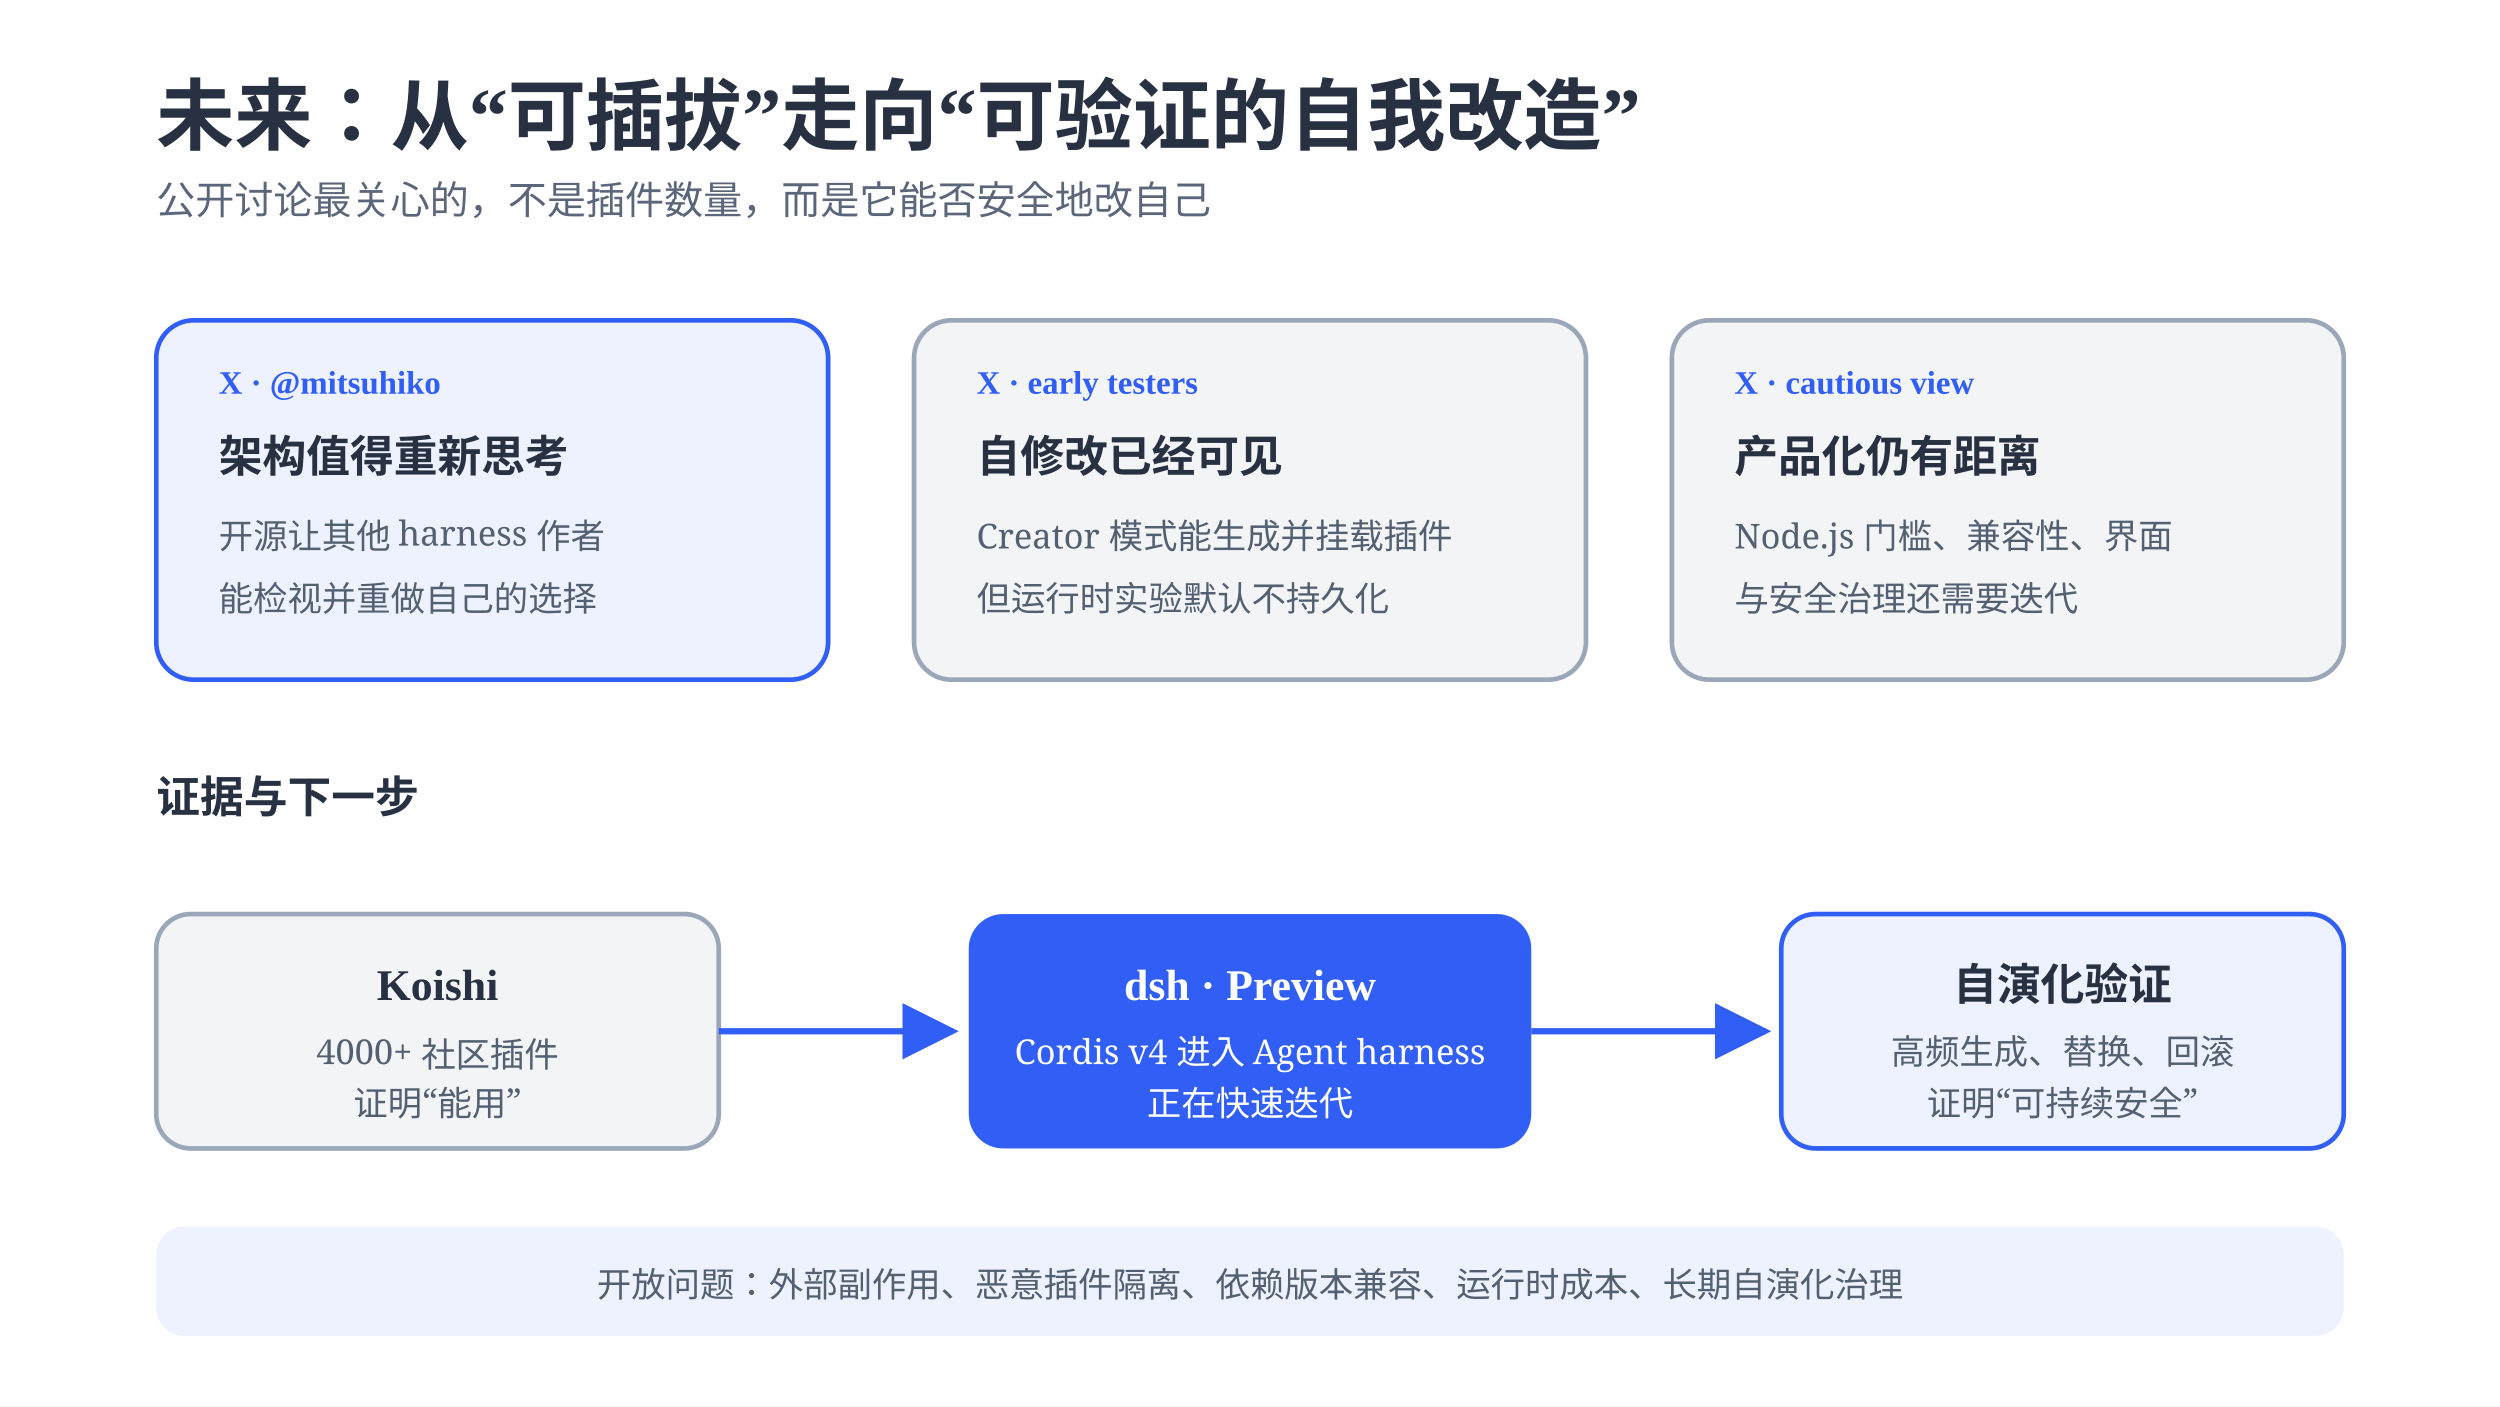
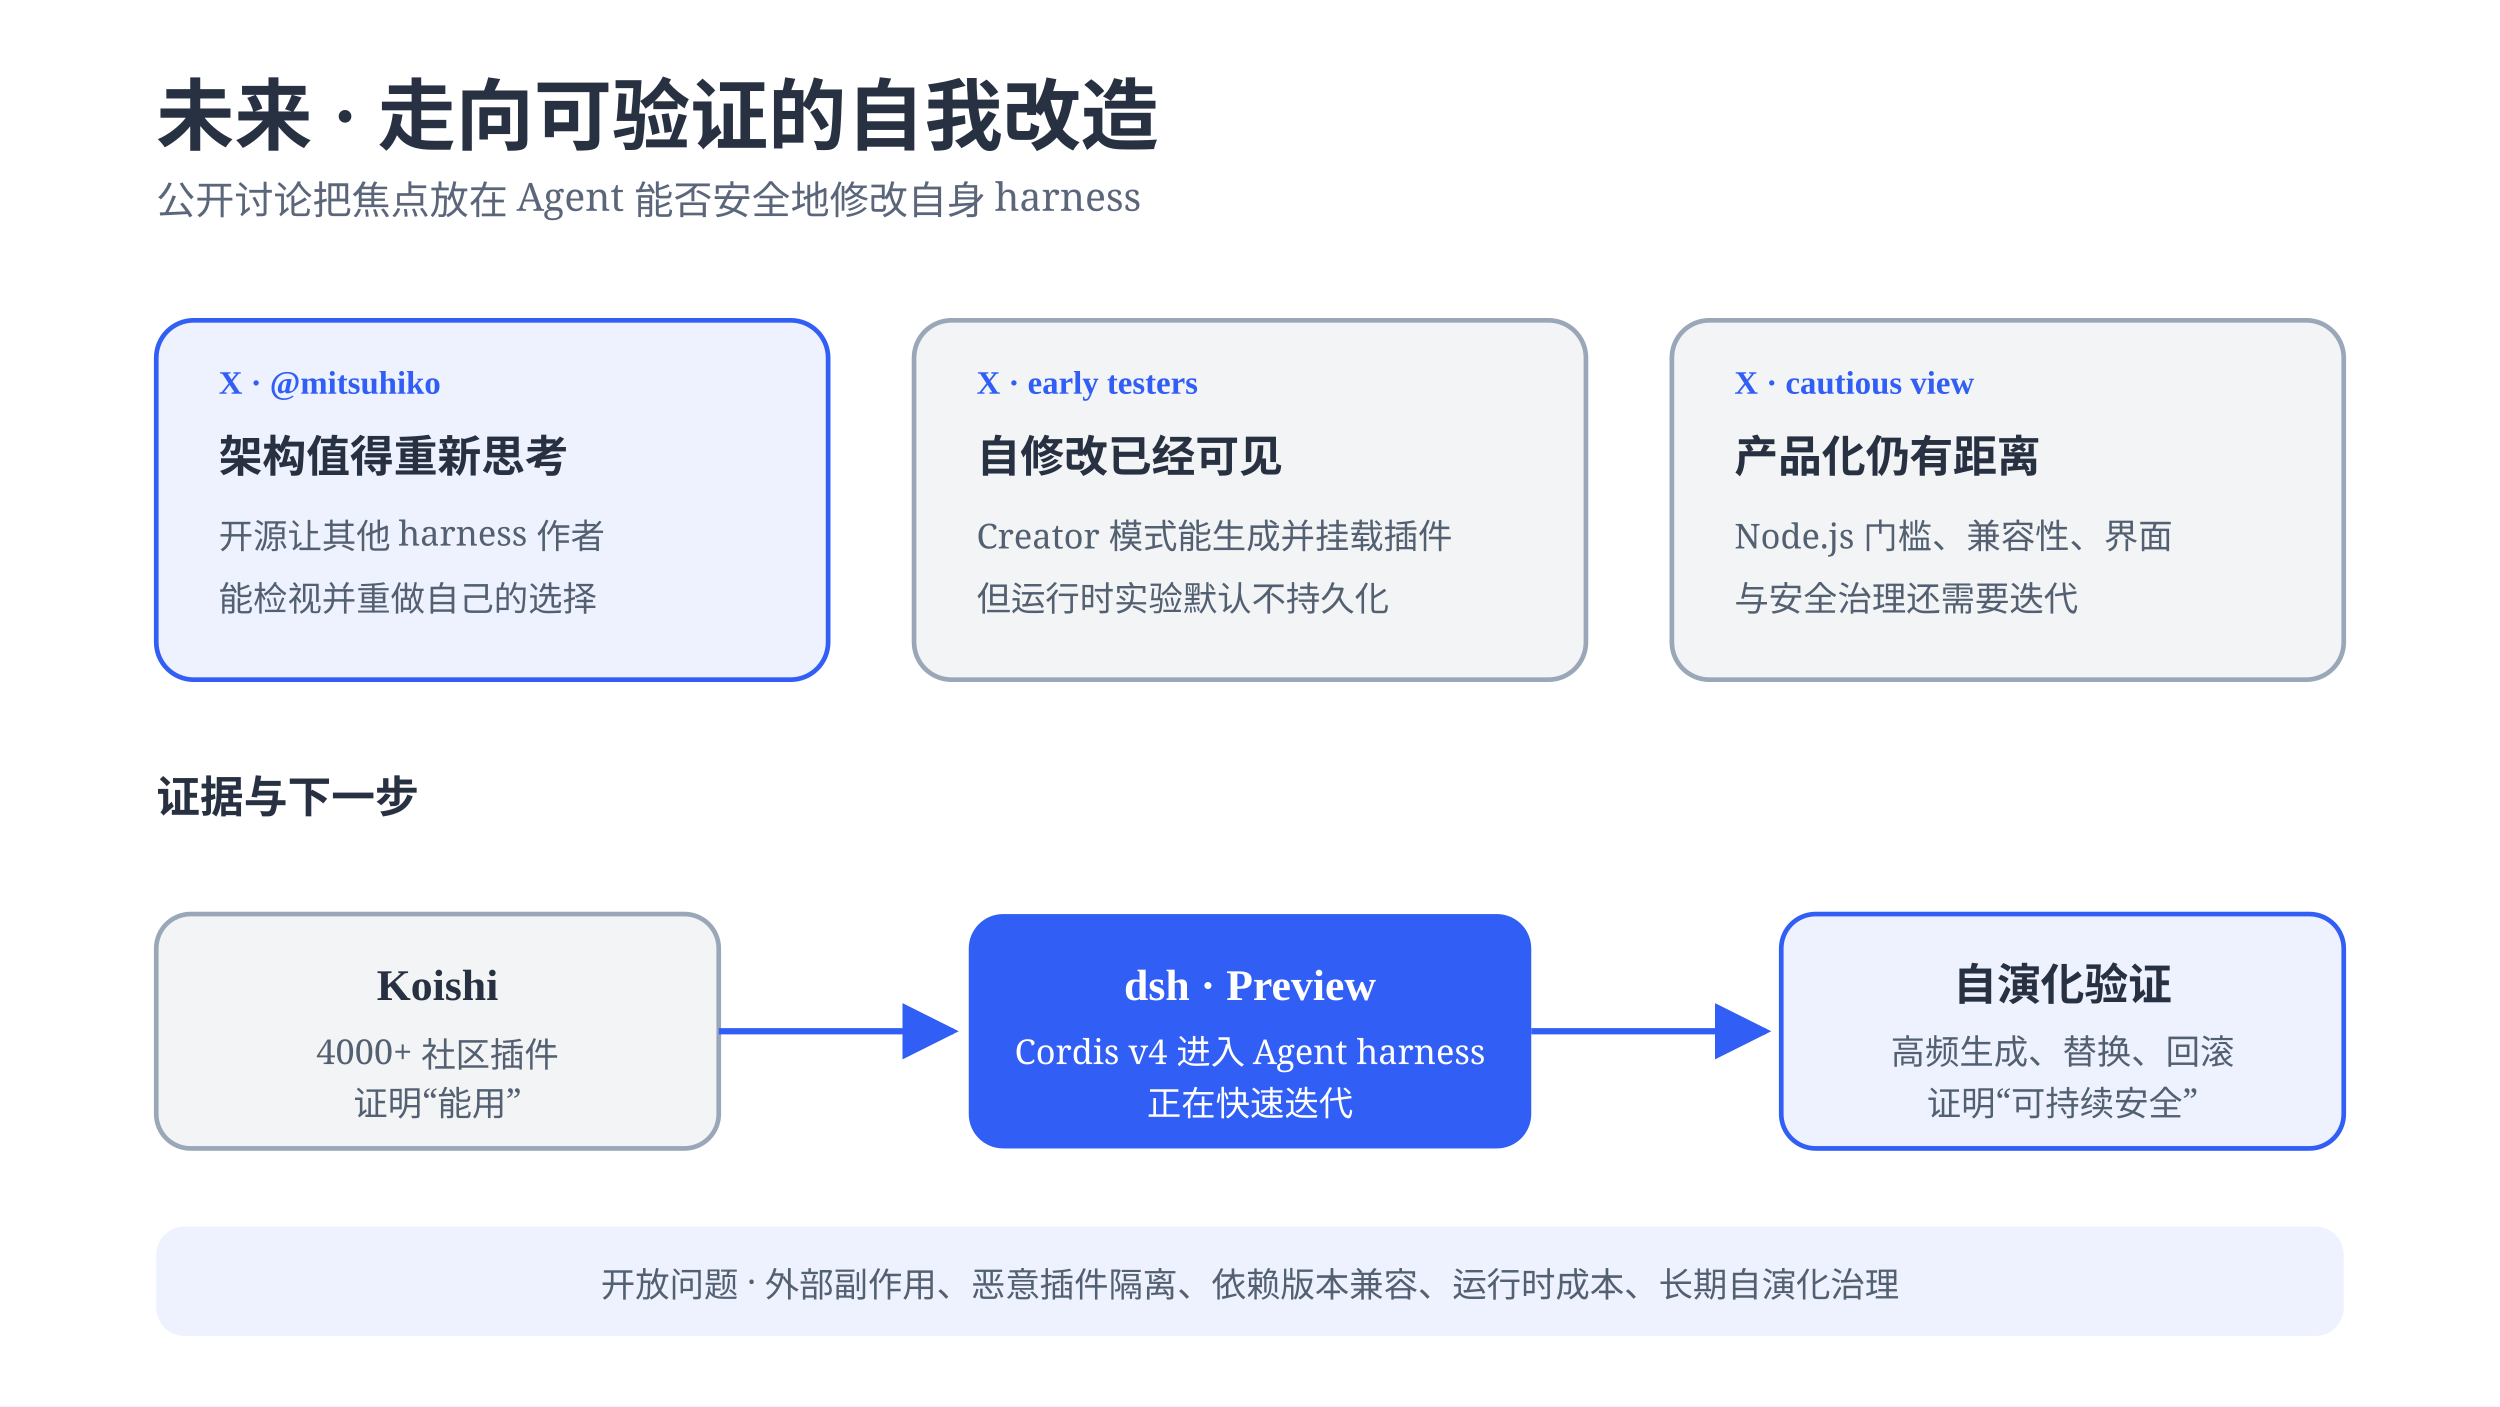
<svg xmlns="http://www.w3.org/2000/svg" viewBox="0 0 1600 900" role="img" aria-labelledby="title desc">
  <defs>
    <marker id="a" viewBox="0 0 10 10" refX="9" refY="5" markerWidth="9" markerHeight="9" orient="auto">
      <path d="M0 0L10 5L0 10z" fill="#315EF5" />
    </marker>
    <style>.zh{font-family:SimSun,"Songti SC",serif}.mix{font-family:"Times New Roman",SimSun,"Songti SC",serif}.t{font-size:50px;font-weight:700;fill:#273142}.sub{font-size:25px;fill:#5c667a}.h{font-size:28px;font-weight:700;fill:#273142}.p{font-size:22px;fill:#526071}.ih{font-size:28px;font-weight:700;fill:#fff}.ip{font-size:22px;fill:#fff}.tag{font-size:21px;font-weight:700;fill:#315EF5}.line{stroke:#315EF5;stroke-width:4;fill:none;marker-end:url(#a)}</style>
  </defs>
  <rect width="1600" height="900" fill="#fff" />
-   <text x="100" y="92" class="mix t">未来：从“可插拔”走向“可验证的自我改造”</text>
-   <text x="100" y="137" class="zh sub">公开讨论最关心的，不是插件数量，而是它能否安全地改自己</text>
+   <text x="100" y="92" class="mix t">未来 · 走向可验证的自我改造</text>
+   <text x="100" y="137" class="zh sub">公开讨论把焦点放在 Agent 能否安全地修改自身 harness</text>
  <rect x="100" y="205" width="430" height="230" rx="24" fill="#EEF2FF" stroke="#315EF5" stroke-width="3" />
  <text x="140" y="252" class="mix tag">X · @mitsuhiko</text>
  <text x="140" y="302" class="zh h">架构值得重新思考</text>
  <text x="140" y="351" class="zh p">开源让其他 harness 作者</text>
  <text x="140" y="391" class="zh p">能检视并重做自己的选择</text>
  <rect x="585" y="205" width="430" height="230" rx="24" fill="#F3F4F6" stroke="#9AA7B8" stroke-width="3" />
  <text x="625" y="252" class="mix tag">X · early testers</text>
  <text x="625" y="302" class="zh h">自修改已经可见</text>
  <text x="625" y="351" class="zh p">Creator 模式能生成并挂载插件</text>
  <text x="625" y="391" class="zh p">但运行时实验默认不持久化</text>
  <rect x="1070" y="205" width="430" height="230" rx="24" fill="#F3F4F6" stroke="#9AA7B8" stroke-width="3" />
  <text x="1110" y="252" class="mix tag">X · cautious view</text>
  <text x="1110" y="302" class="zh h">产品化仍有距离</text>
  <text x="1110" y="351" class="zh p">Node.js 门槛、兼容性、界面</text>
  <text x="1110" y="391" class="zh p">与安全治理还需要迭代</text>
  <text x="100" y="520" class="zh h">证据与下一步</text>
  <rect x="100" y="585" width="360" height="150" rx="22" fill="#F3F4F6" stroke="#9AA7B8" stroke-width="3" />
  <text x="280" y="640" text-anchor="middle" class="mix h">Koishi</text>
  <text x="280" y="681" text-anchor="middle" class="zh p">4000+ 社区插件</text>
  <text x="280" y="714" text-anchor="middle" class="zh p">证明“能用”</text>
  <path d="M460 660H610" class="line" />
  <rect x="620" y="585" width="360" height="150" rx="22" fill="#315EF5" />
  <text x="800" y="640" text-anchor="middle" class="mix ih">dsh · Preview</text>
  <text x="800" y="681" text-anchor="middle" class="zh ip">Cordis v4 进入 Agent harness</text>
  <text x="800" y="714" text-anchor="middle" class="zh ip">正在快速迭代</text>
  <path d="M980 660H1130" class="line" />
  <rect x="1140" y="585" width="360" height="150" rx="22" fill="#EEF2FF" stroke="#315EF5" stroke-width="3" />
  <text x="1320" y="640" text-anchor="middle" class="zh h">自演化验证</text>
  <text x="1320" y="681" text-anchor="middle" class="zh p">高频生成、替换、回滚</text>
  <text x="1320" y="714" text-anchor="middle" class="zh p">证明“可持续安全”</text>
  <rect x="100" y="785" width="1400" height="70" rx="18" fill="#EEF2FF" />
-   <text x="800" y="830" text-anchor="middle" class="zh p">开放问题：外部副作用、恶意插件隔离、依赖版本兼容、运行时成本、长期自演化治理</text>
+   <text x="800" y="830" text-anchor="middle" class="zh p">开放问题 · 外部副作用、恶意插件隔离、依赖版本兼容、运行时成本、长期自演化治理</text>
</svg>
